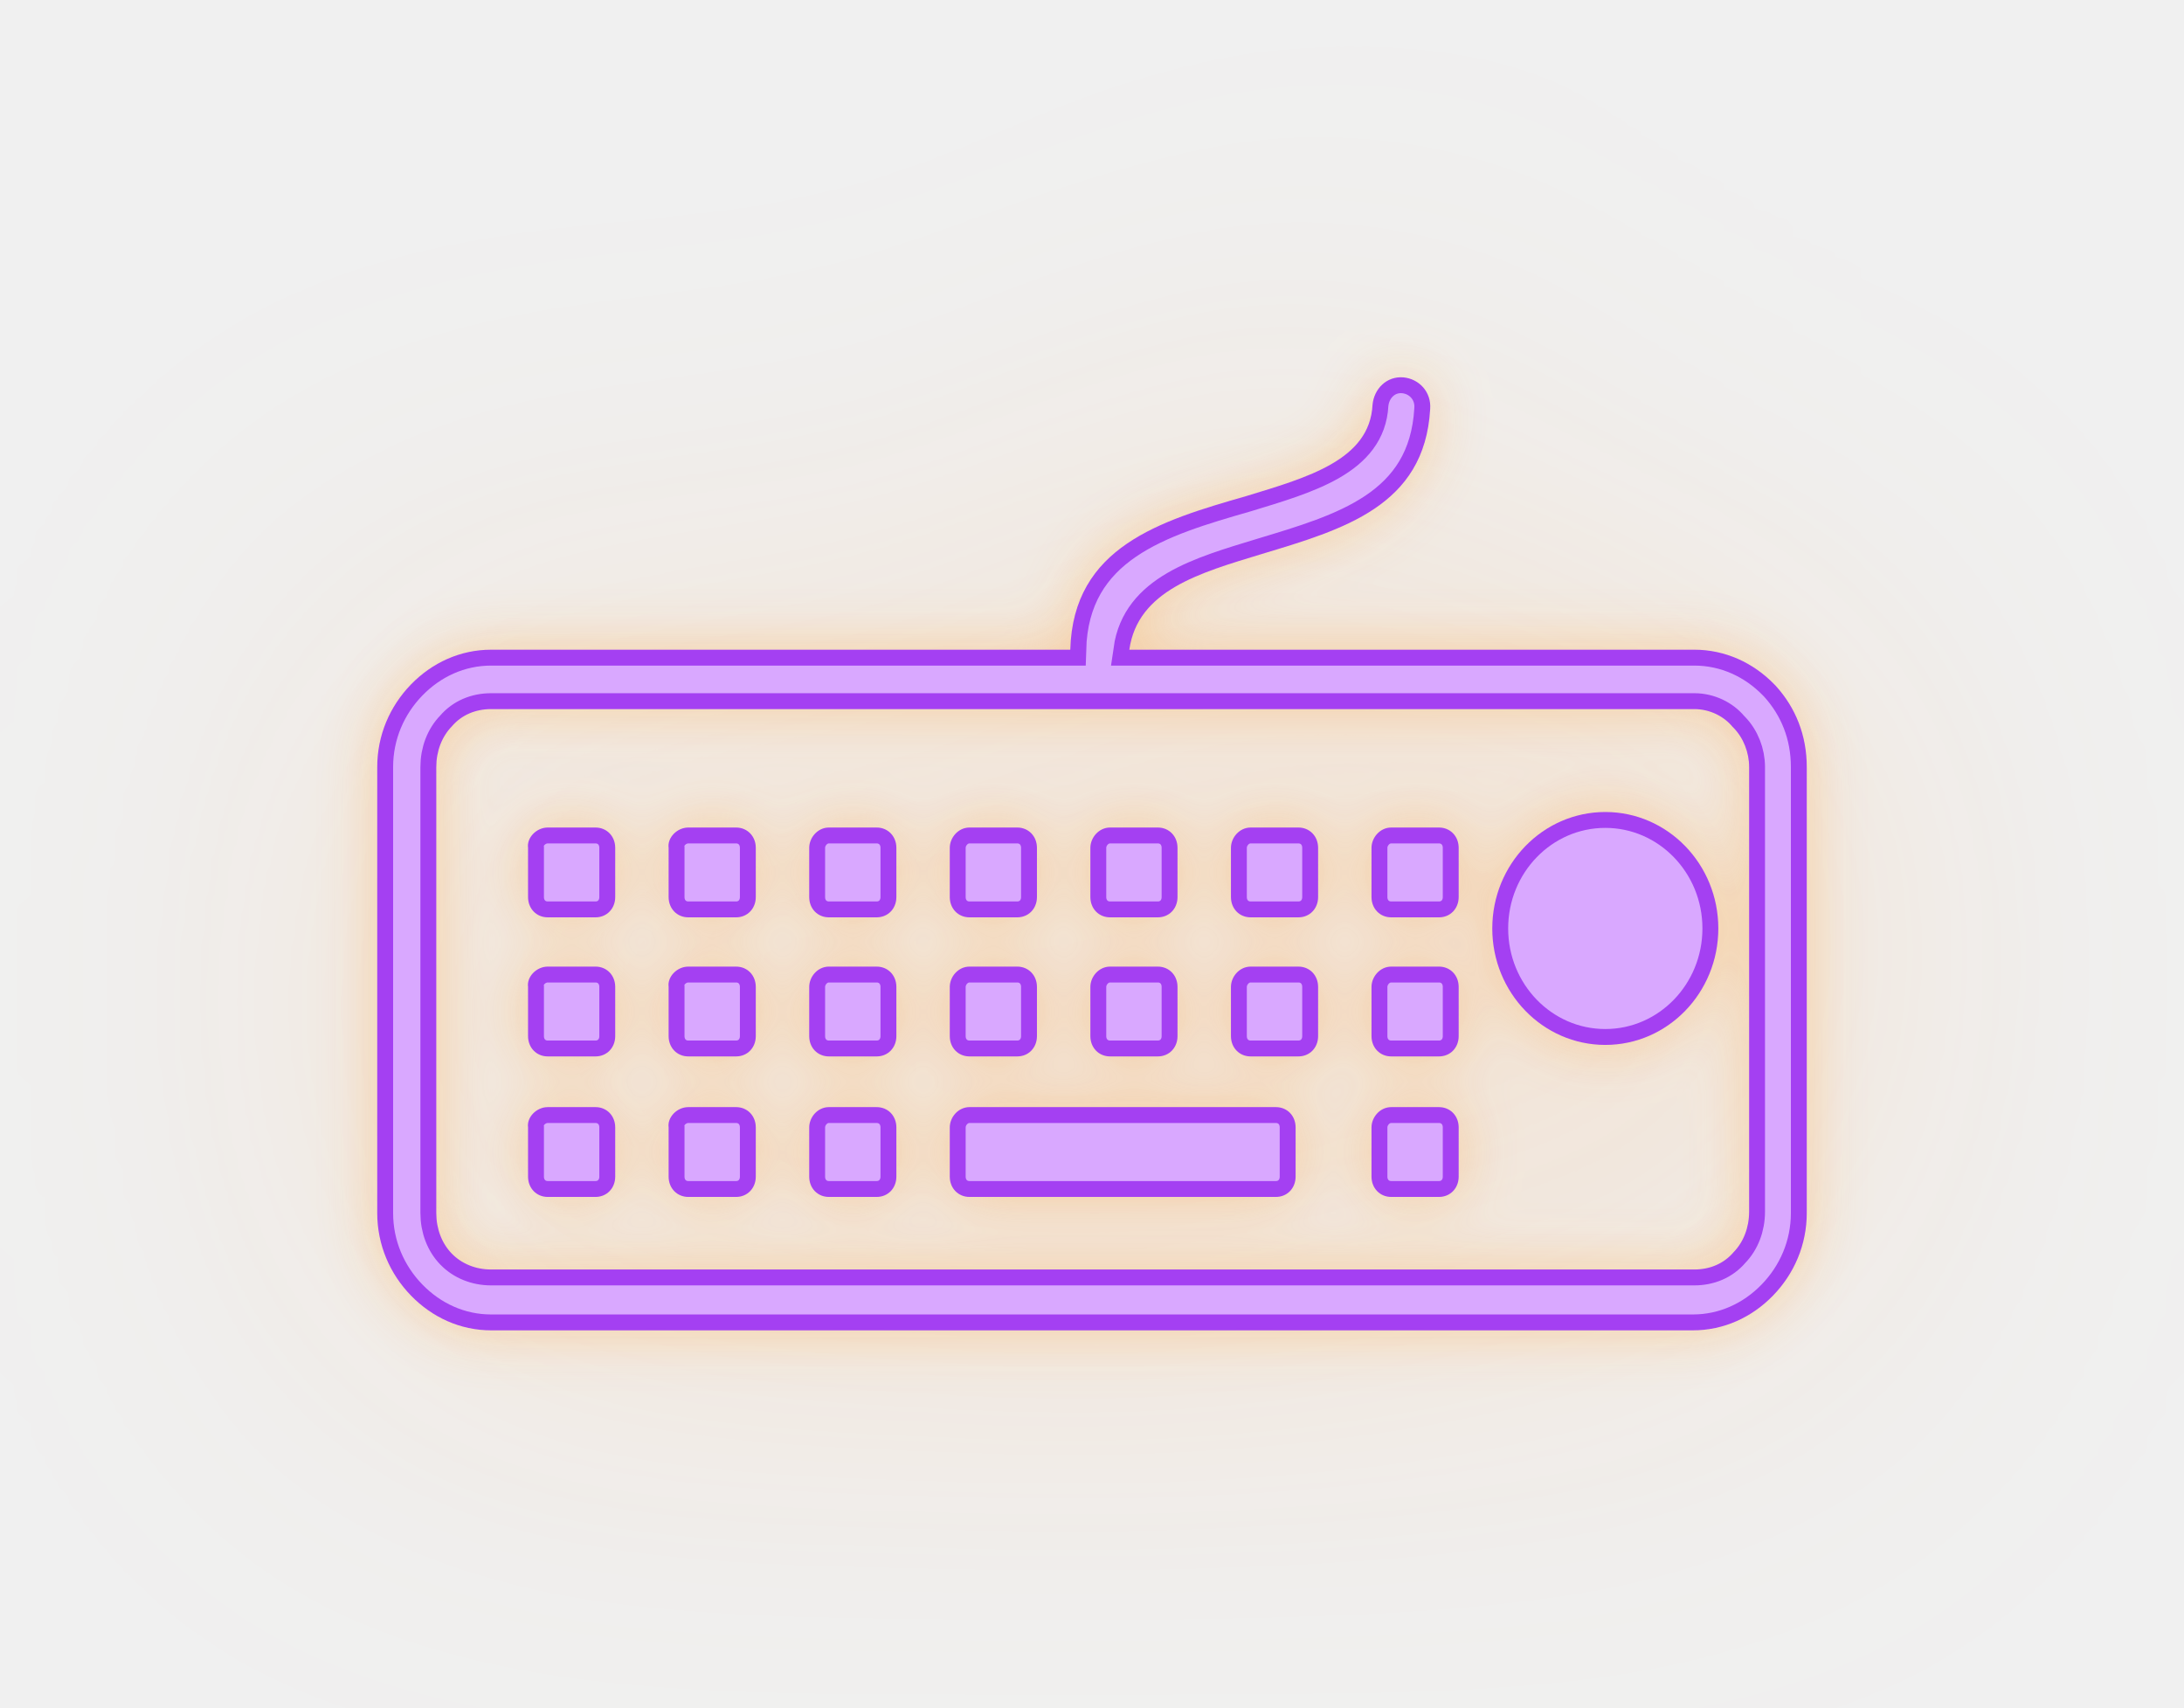
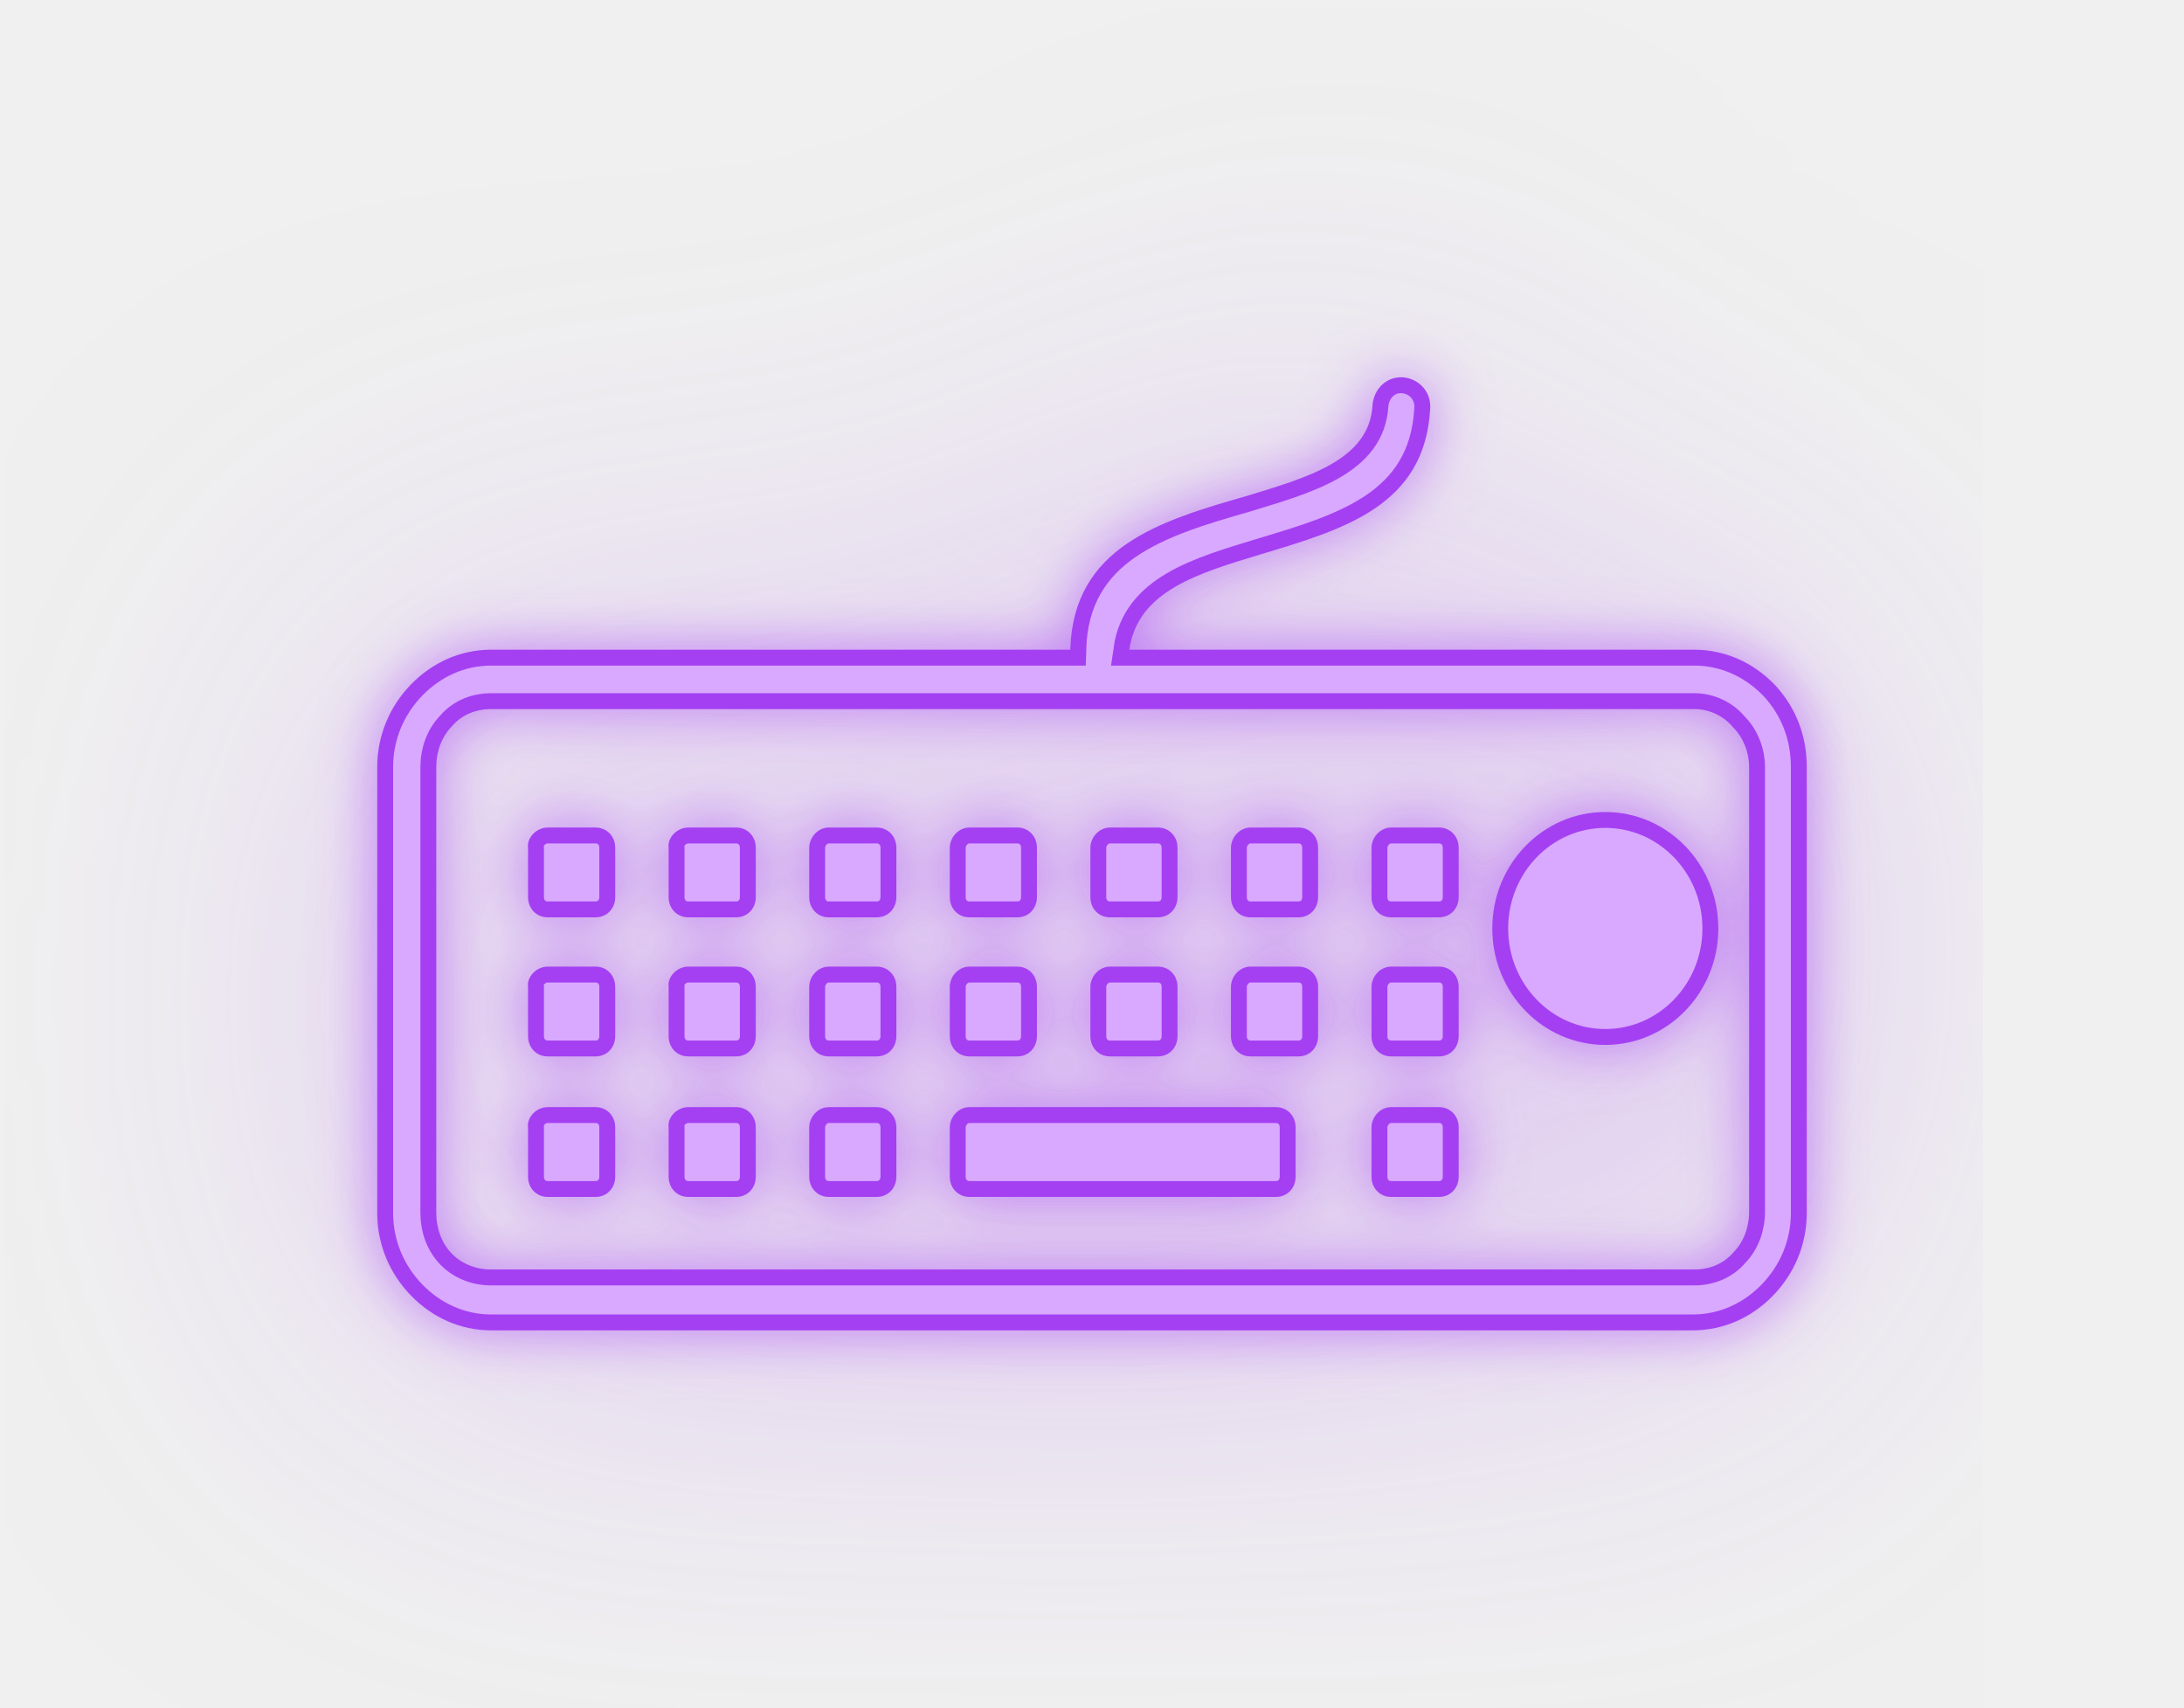
<svg xmlns="http://www.w3.org/2000/svg" width="110" height="86" viewBox="0 0 110 86" fill="none">
  <g filter="url(#filter0_dd)">
    <mask id="mask0" mask-type="alpha" maskUnits="userSpaceOnUse" x="19" y="19" width="72" height="48">
      <path d="M29.995 41.677H27.587C27.021 41.677 26.525 42.188 26.596 42.699V45.179C26.596 45.763 27.021 46.2 27.587 46.2H29.995C30.561 46.2 30.986 45.763 30.986 45.179V42.699C30.986 42.115 30.561 41.677 29.995 41.677Z" fill="white" />
      <path d="M44.155 55.758H41.748C41.181 55.758 40.757 56.268 40.757 56.779V59.259C40.757 59.843 41.181 60.281 41.748 60.281H44.155C44.722 60.281 45.147 59.843 45.147 59.259V56.779C45.147 56.195 44.722 55.758 44.155 55.758Z" fill="white" />
      <path d="M37.075 55.758H34.667C34.101 55.758 33.605 56.268 33.676 56.779V59.259C33.676 59.843 34.101 60.281 34.667 60.281H37.075C37.641 60.281 38.066 59.843 38.066 59.259V56.779C38.066 56.195 37.641 55.758 37.075 55.758Z" fill="white" />
      <path d="M29.995 48.681H27.587C27.021 48.681 26.525 49.192 26.596 49.703V52.183C26.596 52.767 27.021 53.204 27.587 53.204H29.995C30.561 53.204 30.986 52.767 30.986 52.183V49.703C30.986 49.119 30.561 48.681 29.995 48.681Z" fill="white" />
      <path d="M37.075 48.681H34.667C34.101 48.681 33.605 49.192 33.676 49.703V52.183C33.676 52.767 34.101 53.204 34.667 53.204H37.075C37.641 53.204 38.066 52.767 38.066 52.183V49.703C38.066 49.119 37.641 48.681 37.075 48.681Z" fill="white" />
      <path d="M37.075 41.677H34.667C34.101 41.677 33.605 42.188 33.676 42.699V45.179C33.676 45.763 34.101 46.2 34.667 46.2H37.075C37.641 46.2 38.066 45.763 38.066 45.179V42.699C38.066 42.115 37.641 41.677 37.075 41.677Z" fill="white" />
      <path d="M55.909 53.204H58.316C58.883 53.204 59.307 52.767 59.307 52.183V49.703C59.307 49.119 58.883 48.681 58.316 48.681H55.909C55.343 48.681 54.918 49.192 54.918 49.703V52.183C54.918 52.767 55.343 53.204 55.909 53.204Z" fill="white" />
      <path d="M29.995 55.758H27.587C27.021 55.758 26.525 56.268 26.596 56.779V59.259C26.596 59.843 27.021 60.281 27.587 60.281H29.995C30.561 60.281 30.986 59.843 30.986 59.259V56.779C30.986 56.195 30.561 55.758 29.995 55.758Z" fill="white" />
      <path d="M55.909 46.2H58.316C58.883 46.2 59.307 45.763 59.307 45.179V42.699C59.307 42.115 58.883 41.677 58.316 41.677H55.909C55.343 41.677 54.918 42.188 54.918 42.699V45.179C54.918 45.763 55.343 46.2 55.909 46.2Z" fill="white" />
      <path d="M48.828 53.204H51.236C51.802 53.204 52.227 52.767 52.227 52.183V49.703C52.227 49.119 51.802 48.681 51.236 48.681H48.828C48.262 48.681 47.837 49.192 47.837 49.703V52.183C47.837 52.767 48.262 53.204 48.828 53.204Z" fill="white" />
      <path d="M48.828 46.2H51.236C51.802 46.2 52.227 45.763 52.227 45.179V42.699C52.227 42.115 51.802 41.677 51.236 41.677H48.828C48.262 41.677 47.837 42.188 47.837 42.699V45.179C47.837 45.763 48.262 46.2 48.828 46.2Z" fill="white" />
      <path d="M65.397 41.677H62.989C62.423 41.677 61.998 42.188 61.998 42.699V45.179C61.998 45.763 62.423 46.2 62.989 46.2H65.397C65.963 46.2 66.388 45.763 66.388 45.179V42.699C66.388 42.115 65.963 41.677 65.397 41.677Z" fill="white" />
      <path d="M72.477 41.677H70.07C69.503 41.677 69.078 42.188 69.078 42.699V45.179C69.078 45.763 69.503 46.2 70.07 46.2H72.477C73.043 46.2 73.468 45.763 73.468 45.179V42.699C73.468 42.115 73.043 41.677 72.477 41.677Z" fill="white" />
      <path d="M44.155 48.681H41.748C41.181 48.681 40.757 49.192 40.757 49.703V52.183C40.757 52.767 41.181 53.204 41.748 53.204H44.155C44.722 53.204 45.147 52.767 45.147 52.183V49.703C45.147 49.119 44.722 48.681 44.155 48.681Z" fill="white" />
      <path d="M44.155 41.677H41.748C41.181 41.677 40.757 42.188 40.757 42.699V45.179C40.757 45.763 41.181 46.2 41.748 46.2H44.155C44.722 46.2 45.147 45.763 45.147 45.179V42.699C45.147 42.115 44.722 41.677 44.155 41.677Z" fill="white" />
      <path d="M72.477 48.681H70.07C69.503 48.681 69.078 49.192 69.078 49.703V52.183C69.078 52.767 69.503 53.204 70.07 53.204H72.477C73.043 53.204 73.468 52.767 73.468 52.183V49.703C73.468 49.119 73.043 48.681 72.477 48.681Z" fill="white" />
      <path d="M64.264 55.758H48.828C48.262 55.758 47.837 56.268 47.837 56.779V59.259C47.837 59.843 48.262 60.281 48.828 60.281H64.264C64.83 60.281 65.255 59.843 65.255 59.259V56.779C65.255 56.195 64.83 55.758 64.264 55.758Z" fill="white" />
      <path d="M65.397 48.681H62.989C62.423 48.681 61.998 49.192 61.998 49.703V52.183C61.998 52.767 62.423 53.204 62.989 53.204H65.397C65.963 53.204 66.388 52.767 66.388 52.183V49.703C66.388 49.119 65.963 48.681 65.397 48.681Z" fill="white" />
      <path d="M72.477 55.758H70.07C69.503 55.758 69.078 56.268 69.078 56.779V59.259C69.078 59.843 69.503 60.281 70.07 60.281H72.477C73.043 60.281 73.468 59.843 73.468 59.259V56.779C73.468 56.195 73.043 55.758 72.477 55.758Z" fill="white" />
      <path d="M89.442 34.545L89.371 34.472C88.309 33.377 86.893 32.721 85.336 32.721H56.88C57.305 29.73 60.42 28.854 63.536 27.906C67.642 26.666 71.749 25.498 72.032 20.61C72.103 19.735 71.466 19.078 70.687 19.006C69.837 18.933 69.2 19.589 69.129 20.392C68.987 23.164 65.872 24.039 62.757 24.988C58.438 26.228 54.048 27.541 53.906 32.721H24.735C23.177 32.721 21.761 33.377 20.699 34.472C19.637 35.566 19 37.025 19 38.63V61.091C19 62.696 19.637 64.155 20.699 65.249C21.761 66.343 23.177 67 24.735 67H85.265C86.823 67 88.239 66.343 89.301 65.249C90.363 64.155 91 62.696 91 61.091V38.63C91 37.025 90.434 35.639 89.442 34.545ZM88.097 61.018C88.097 61.82 87.814 62.55 87.318 63.06C86.823 63.644 86.115 63.936 85.336 63.936H24.735C23.956 63.936 23.248 63.644 22.753 63.133C22.257 62.623 21.974 61.893 21.974 61.091V38.63C21.974 37.828 22.257 37.098 22.753 36.587C23.248 36.004 23.956 35.712 24.735 35.712H85.336C86.115 35.712 86.823 36.077 87.247 36.587L87.318 36.66C87.814 37.171 88.097 37.901 88.097 38.63V61.018Z" fill="white" />
      <path d="M75.161 46.76C75.161 43.521 77.709 40.895 80.853 40.895C83.996 40.895 86.545 43.521 86.545 46.76C86.545 49.999 83.996 52.625 80.853 52.625C77.709 52.625 75.161 49.999 75.161 46.76Z" fill="white" />
    </mask>
    <g mask="url(#mask0)">
      <path d="M29.995 41.677H27.587C27.021 41.677 26.525 42.188 26.596 42.699V45.179C26.596 45.763 27.021 46.2 27.587 46.2H29.995C30.561 46.2 30.986 45.763 30.986 45.179V42.699C30.986 42.115 30.561 41.677 29.995 41.677Z" fill="#D9A8FF" />
      <path d="M44.155 55.758H41.748C41.181 55.758 40.757 56.268 40.757 56.779V59.259C40.757 59.843 41.181 60.281 41.748 60.281H44.155C44.722 60.281 45.147 59.843 45.147 59.259V56.779C45.147 56.195 44.722 55.758 44.155 55.758Z" fill="#D9A8FF" />
      <path d="M37.075 55.758H34.667C34.101 55.758 33.605 56.268 33.676 56.779V59.259C33.676 59.843 34.101 60.281 34.667 60.281H37.075C37.641 60.281 38.066 59.843 38.066 59.259V56.779C38.066 56.195 37.641 55.758 37.075 55.758Z" fill="#D9A8FF" />
      <path d="M29.995 48.681H27.587C27.021 48.681 26.525 49.192 26.596 49.703V52.183C26.596 52.767 27.021 53.204 27.587 53.204H29.995C30.561 53.204 30.986 52.767 30.986 52.183V49.703C30.986 49.119 30.561 48.681 29.995 48.681Z" fill="#D9A8FF" />
      <path d="M37.075 48.681H34.667C34.101 48.681 33.605 49.192 33.676 49.703V52.183C33.676 52.767 34.101 53.204 34.667 53.204H37.075C37.641 53.204 38.066 52.767 38.066 52.183V49.703C38.066 49.119 37.641 48.681 37.075 48.681Z" fill="#D9A8FF" />
      <path d="M37.075 41.677H34.667C34.101 41.677 33.605 42.188 33.676 42.699V45.179C33.676 45.763 34.101 46.2 34.667 46.2H37.075C37.641 46.2 38.066 45.763 38.066 45.179V42.699C38.066 42.115 37.641 41.677 37.075 41.677Z" fill="#D9A8FF" />
      <path d="M55.909 53.204H58.316C58.883 53.204 59.307 52.767 59.307 52.183V49.703C59.307 49.119 58.883 48.681 58.316 48.681H55.909C55.343 48.681 54.918 49.192 54.918 49.703V52.183C54.918 52.767 55.343 53.204 55.909 53.204Z" fill="#D9A8FF" />
      <path d="M29.995 55.758H27.587C27.021 55.758 26.525 56.268 26.596 56.779V59.259C26.596 59.843 27.021 60.281 27.587 60.281H29.995C30.561 60.281 30.986 59.843 30.986 59.259V56.779C30.986 56.195 30.561 55.758 29.995 55.758Z" fill="#D9A8FF" />
      <path d="M55.909 46.2H58.316C58.883 46.2 59.307 45.763 59.307 45.179V42.699C59.307 42.115 58.883 41.677 58.316 41.677H55.909C55.343 41.677 54.918 42.188 54.918 42.699V45.179C54.918 45.763 55.343 46.2 55.909 46.2Z" fill="#D9A8FF" />
      <path d="M48.828 53.204H51.236C51.802 53.204 52.227 52.767 52.227 52.183V49.703C52.227 49.119 51.802 48.681 51.236 48.681H48.828C48.262 48.681 47.837 49.192 47.837 49.703V52.183C47.837 52.767 48.262 53.204 48.828 53.204Z" fill="#D9A8FF" />
      <path d="M48.828 46.2H51.236C51.802 46.2 52.227 45.763 52.227 45.179V42.699C52.227 42.115 51.802 41.677 51.236 41.677H48.828C48.262 41.677 47.837 42.188 47.837 42.699V45.179C47.837 45.763 48.262 46.2 48.828 46.2Z" fill="#D9A8FF" />
      <path d="M65.397 41.677H62.989C62.423 41.677 61.998 42.188 61.998 42.699V45.179C61.998 45.763 62.423 46.2 62.989 46.2H65.397C65.963 46.2 66.388 45.763 66.388 45.179V42.699C66.388 42.115 65.963 41.677 65.397 41.677Z" fill="#D9A8FF" />
      <path d="M72.477 41.677H70.07C69.503 41.677 69.078 42.188 69.078 42.699V45.179C69.078 45.763 69.503 46.2 70.07 46.2H72.477C73.043 46.2 73.468 45.763 73.468 45.179V42.699C73.468 42.115 73.043 41.677 72.477 41.677Z" fill="#D9A8FF" />
      <path d="M44.155 48.681H41.748C41.181 48.681 40.757 49.192 40.757 49.703V52.183C40.757 52.767 41.181 53.204 41.748 53.204H44.155C44.722 53.204 45.147 52.767 45.147 52.183V49.703C45.147 49.119 44.722 48.681 44.155 48.681Z" fill="#D9A8FF" />
      <path d="M44.155 41.677H41.748C41.181 41.677 40.757 42.188 40.757 42.699V45.179C40.757 45.763 41.181 46.2 41.748 46.2H44.155C44.722 46.2 45.147 45.763 45.147 45.179V42.699C45.147 42.115 44.722 41.677 44.155 41.677Z" fill="#D9A8FF" />
      <path d="M72.477 48.681H70.07C69.503 48.681 69.078 49.192 69.078 49.703V52.183C69.078 52.767 69.503 53.204 70.07 53.204H72.477C73.043 53.204 73.468 52.767 73.468 52.183V49.703C73.468 49.119 73.043 48.681 72.477 48.681Z" fill="#D9A8FF" />
      <path d="M64.264 55.758H48.828C48.262 55.758 47.837 56.268 47.837 56.779V59.259C47.837 59.843 48.262 60.281 48.828 60.281H64.264C64.83 60.281 65.255 59.843 65.255 59.259V56.779C65.255 56.195 64.83 55.758 64.264 55.758Z" fill="#D9A8FF" />
      <path d="M65.397 48.681H62.989C62.423 48.681 61.998 49.192 61.998 49.703V52.183C61.998 52.767 62.423 53.204 62.989 53.204H65.397C65.963 53.204 66.388 52.767 66.388 52.183V49.703C66.388 49.119 65.963 48.681 65.397 48.681Z" fill="#D9A8FF" />
      <path d="M72.477 55.758H70.07C69.503 55.758 69.078 56.268 69.078 56.779V59.259C69.078 59.843 69.503 60.281 70.07 60.281H72.477C73.043 60.281 73.468 59.843 73.468 59.259V56.779C73.468 56.195 73.043 55.758 72.477 55.758Z" fill="#D9A8FF" />
      <path d="M89.442 34.545L89.371 34.472C88.309 33.377 86.893 32.721 85.336 32.721H56.88C57.305 29.73 60.42 28.854 63.536 27.906C67.642 26.666 71.749 25.498 72.032 20.61C72.103 19.735 71.466 19.078 70.687 19.006C69.837 18.933 69.2 19.589 69.129 20.392C68.987 23.164 65.872 24.039 62.757 24.988C58.438 26.228 54.048 27.541 53.906 32.721H24.735C23.177 32.721 21.761 33.377 20.699 34.472C19.637 35.566 19 37.025 19 38.63V61.091C19 62.696 19.637 64.155 20.699 65.249C21.761 66.343 23.177 67 24.735 67H85.265C86.823 67 88.239 66.343 89.301 65.249C90.363 64.155 91 62.696 91 61.091V38.63C91 37.025 90.434 35.639 89.442 34.545ZM88.097 61.018C88.097 61.82 87.814 62.55 87.318 63.06C86.823 63.644 86.115 63.936 85.336 63.936H24.735C23.956 63.936 23.248 63.644 22.753 63.133C22.257 62.623 21.974 61.893 21.974 61.091V38.63C21.974 37.828 22.257 37.098 22.753 36.587C23.248 36.004 23.956 35.712 24.735 35.712H85.336C86.115 35.712 86.823 36.077 87.247 36.587L87.318 36.66C87.814 37.171 88.097 37.901 88.097 38.63V61.018Z" fill="#D9A8FF" />
      <path d="M75.161 46.76C75.161 43.521 77.709 40.895 80.853 40.895C83.996 40.895 86.545 43.521 86.545 46.76C86.545 49.999 83.996 52.625 80.853 52.625C77.709 52.625 75.161 49.999 75.161 46.76Z" fill="#D9A8FF" />
      <path d="M29.995 41.677H27.587C27.021 41.677 26.525 42.188 26.596 42.699V45.179C26.596 45.763 27.021 46.2 27.587 46.2H29.995C30.561 46.2 30.986 45.763 30.986 45.179V42.699C30.986 42.115 30.561 41.677 29.995 41.677Z" stroke="#A440F2" stroke-width="1.6" />
      <path d="M44.155 55.758H41.748C41.181 55.758 40.757 56.268 40.757 56.779V59.259C40.757 59.843 41.181 60.281 41.748 60.281H44.155C44.722 60.281 45.147 59.843 45.147 59.259V56.779C45.147 56.195 44.722 55.758 44.155 55.758Z" stroke="#A440F2" stroke-width="1.6" />
      <path d="M37.075 55.758H34.667C34.101 55.758 33.605 56.268 33.676 56.779V59.259C33.676 59.843 34.101 60.281 34.667 60.281H37.075C37.641 60.281 38.066 59.843 38.066 59.259V56.779C38.066 56.195 37.641 55.758 37.075 55.758Z" stroke="#A440F2" stroke-width="1.6" />
      <path d="M29.995 48.681H27.587C27.021 48.681 26.525 49.192 26.596 49.703V52.183C26.596 52.767 27.021 53.204 27.587 53.204H29.995C30.561 53.204 30.986 52.767 30.986 52.183V49.703C30.986 49.119 30.561 48.681 29.995 48.681Z" stroke="#A440F2" stroke-width="1.6" />
      <path d="M37.075 48.681H34.667C34.101 48.681 33.605 49.192 33.676 49.703V52.183C33.676 52.767 34.101 53.204 34.667 53.204H37.075C37.641 53.204 38.066 52.767 38.066 52.183V49.703C38.066 49.119 37.641 48.681 37.075 48.681Z" stroke="#A440F2" stroke-width="1.6" />
      <path d="M37.075 41.677H34.667C34.101 41.677 33.605 42.188 33.676 42.699V45.179C33.676 45.763 34.101 46.2 34.667 46.2H37.075C37.641 46.2 38.066 45.763 38.066 45.179V42.699C38.066 42.115 37.641 41.677 37.075 41.677Z" stroke="#A440F2" stroke-width="1.6" />
      <path d="M55.909 53.204H58.316C58.883 53.204 59.307 52.767 59.307 52.183V49.703C59.307 49.119 58.883 48.681 58.316 48.681H55.909C55.343 48.681 54.918 49.192 54.918 49.703V52.183C54.918 52.767 55.343 53.204 55.909 53.204Z" stroke="#A440F2" stroke-width="1.6" />
      <path d="M29.995 55.758H27.587C27.021 55.758 26.525 56.268 26.596 56.779V59.259C26.596 59.843 27.021 60.281 27.587 60.281H29.995C30.561 60.281 30.986 59.843 30.986 59.259V56.779C30.986 56.195 30.561 55.758 29.995 55.758Z" stroke="#A440F2" stroke-width="1.6" />
      <path d="M55.909 46.2H58.316C58.883 46.2 59.307 45.763 59.307 45.179V42.699C59.307 42.115 58.883 41.677 58.316 41.677H55.909C55.343 41.677 54.918 42.188 54.918 42.699V45.179C54.918 45.763 55.343 46.2 55.909 46.2Z" stroke="#A440F2" stroke-width="1.6" />
      <path d="M48.828 53.204H51.236C51.802 53.204 52.227 52.767 52.227 52.183V49.703C52.227 49.119 51.802 48.681 51.236 48.681H48.828C48.262 48.681 47.837 49.192 47.837 49.703V52.183C47.837 52.767 48.262 53.204 48.828 53.204Z" stroke="#A440F2" stroke-width="1.6" />
      <path d="M48.828 46.2H51.236C51.802 46.2 52.227 45.763 52.227 45.179V42.699C52.227 42.115 51.802 41.677 51.236 41.677H48.828C48.262 41.677 47.837 42.188 47.837 42.699V45.179C47.837 45.763 48.262 46.2 48.828 46.2Z" stroke="#A440F2" stroke-width="1.6" />
      <path d="M65.397 41.677H62.989C62.423 41.677 61.998 42.188 61.998 42.699V45.179C61.998 45.763 62.423 46.2 62.989 46.2H65.397C65.963 46.2 66.388 45.763 66.388 45.179V42.699C66.388 42.115 65.963 41.677 65.397 41.677Z" stroke="#A440F2" stroke-width="1.6" />
      <path d="M72.477 41.677H70.07C69.503 41.677 69.078 42.188 69.078 42.699V45.179C69.078 45.763 69.503 46.2 70.07 46.2H72.477C73.043 46.2 73.468 45.763 73.468 45.179V42.699C73.468 42.115 73.043 41.677 72.477 41.677Z" stroke="#A440F2" stroke-width="1.6" />
      <path d="M44.155 48.681H41.748C41.181 48.681 40.757 49.192 40.757 49.703V52.183C40.757 52.767 41.181 53.204 41.748 53.204H44.155C44.722 53.204 45.147 52.767 45.147 52.183V49.703C45.147 49.119 44.722 48.681 44.155 48.681Z" stroke="#A440F2" stroke-width="1.6" />
      <path d="M44.155 41.677H41.748C41.181 41.677 40.757 42.188 40.757 42.699V45.179C40.757 45.763 41.181 46.2 41.748 46.2H44.155C44.722 46.2 45.147 45.763 45.147 45.179V42.699C45.147 42.115 44.722 41.677 44.155 41.677Z" stroke="#A440F2" stroke-width="1.6" />
      <path d="M72.477 48.681H70.07C69.503 48.681 69.078 49.192 69.078 49.703V52.183C69.078 52.767 69.503 53.204 70.07 53.204H72.477C73.043 53.204 73.468 52.767 73.468 52.183V49.703C73.468 49.119 73.043 48.681 72.477 48.681Z" stroke="#A440F2" stroke-width="1.6" />
      <path d="M64.264 55.758H48.828C48.262 55.758 47.837 56.268 47.837 56.779V59.259C47.837 59.843 48.262 60.281 48.828 60.281H64.264C64.83 60.281 65.255 59.843 65.255 59.259V56.779C65.255 56.195 64.83 55.758 64.264 55.758Z" stroke="#A440F2" stroke-width="1.6" />
      <path d="M65.397 48.681H62.989C62.423 48.681 61.998 49.192 61.998 49.703V52.183C61.998 52.767 62.423 53.204 62.989 53.204H65.397C65.963 53.204 66.388 52.767 66.388 52.183V49.703C66.388 49.119 65.963 48.681 65.397 48.681Z" stroke="#A440F2" stroke-width="1.6" />
      <path d="M72.477 55.758H70.07C69.503 55.758 69.078 56.268 69.078 56.779V59.259C69.078 59.843 69.503 60.281 70.07 60.281H72.477C73.043 60.281 73.468 59.843 73.468 59.259V56.779C73.468 56.195 73.043 55.758 72.477 55.758Z" stroke="#A440F2" stroke-width="1.6" />
      <path d="M89.442 34.545L89.371 34.472C88.309 33.377 86.893 32.721 85.336 32.721H56.88C57.305 29.73 60.42 28.854 63.536 27.906C67.642 26.666 71.749 25.498 72.032 20.61C72.103 19.735 71.466 19.078 70.687 19.006C69.837 18.933 69.2 19.589 69.129 20.392C68.987 23.164 65.872 24.039 62.757 24.988C58.438 26.228 54.048 27.541 53.906 32.721H24.735C23.177 32.721 21.761 33.377 20.699 34.472C19.637 35.566 19 37.025 19 38.63V61.091C19 62.696 19.637 64.155 20.699 65.249C21.761 66.343 23.177 67 24.735 67H85.265C86.823 67 88.239 66.343 89.301 65.249C90.363 64.155 91 62.696 91 61.091V38.63C91 37.025 90.434 35.639 89.442 34.545ZM88.097 61.018C88.097 61.82 87.814 62.55 87.318 63.06C86.823 63.644 86.115 63.936 85.336 63.936H24.735C23.956 63.936 23.248 63.644 22.753 63.133C22.257 62.623 21.974 61.893 21.974 61.091V38.63C21.974 37.828 22.257 37.098 22.753 36.587C23.248 36.004 23.956 35.712 24.735 35.712H85.336C86.115 35.712 86.823 36.077 87.247 36.587L87.318 36.66C87.814 37.171 88.097 37.901 88.097 38.63V61.018Z" stroke="#A440F2" stroke-width="1.6" />
      <path d="M75.161 46.76C75.161 43.521 77.709 40.895 80.853 40.895C83.996 40.895 86.545 43.521 86.545 46.76C86.545 49.999 83.996 52.625 80.853 52.625C77.709 52.625 75.161 49.999 75.161 46.76Z" stroke="#A440F2" stroke-width="1.6" />
    </g>
  </g>
  <defs>
-     <filter id="filter0_dd" x="-1.2" y="-1.2" width="112.4" height="88.4" filterUnits="userSpaceOnUse" color-interpolation-filters="sRGB">
+     <filter id="filter0_dd" x="0.25" y="0.4" width="99.6" height="93" filterUnits="userSpaceOnUse" color-interpolation-filters="sRGB">
      <feFlood flood-opacity="0" result="BackgroundImageFix" />
      <feColorMatrix in="SourceAlpha" type="matrix" values="0 0 0 0 0 0 0 0 0 0 0 0 0 0 0 0 0 0 127 0" />
      <feOffset />
      <feGaussianBlur stdDeviation="1.5" />
-       <feColorMatrix type="matrix" values="0 0 0 0 0.989 0 0 0 0 0.666 0 0 0 0 0.286 0 0 0 0.42 0" />
+       <feColorMatrix type="matrix" values="0 0 0 0 0.657 0 0 0 0 0.261 0 0 0 0 0.964 0 0 0 0.63 0" />
      <feBlend mode="normal" in2="BackgroundImageFix" result="effect1_dropShadow" />
      <feColorMatrix in="SourceAlpha" type="matrix" values="0 0 0 0 0 0 0 0 0 0 0 0 0 0 0 0 0 0 127 0" />
      <feOffset />
      <feGaussianBlur stdDeviation="10.1" />
-       <feColorMatrix type="matrix" values="0 0 0 0 1 0 0 0 0 0.571 0 0 0 0 0.175 0 0 0 0.33 0" />
+       <feColorMatrix type="matrix" values="0 0 0 0 0.643 0 0 0 0 0.251 0 0 0 0 0.949 0 0 0 0.5 0" />
      <feBlend mode="normal" in2="effect1_dropShadow" result="effect2_dropShadow" />
      <feBlend mode="normal" in="SourceGraphic" in2="effect2_dropShadow" result="shape" />
    </filter>
  </defs>
</svg>
